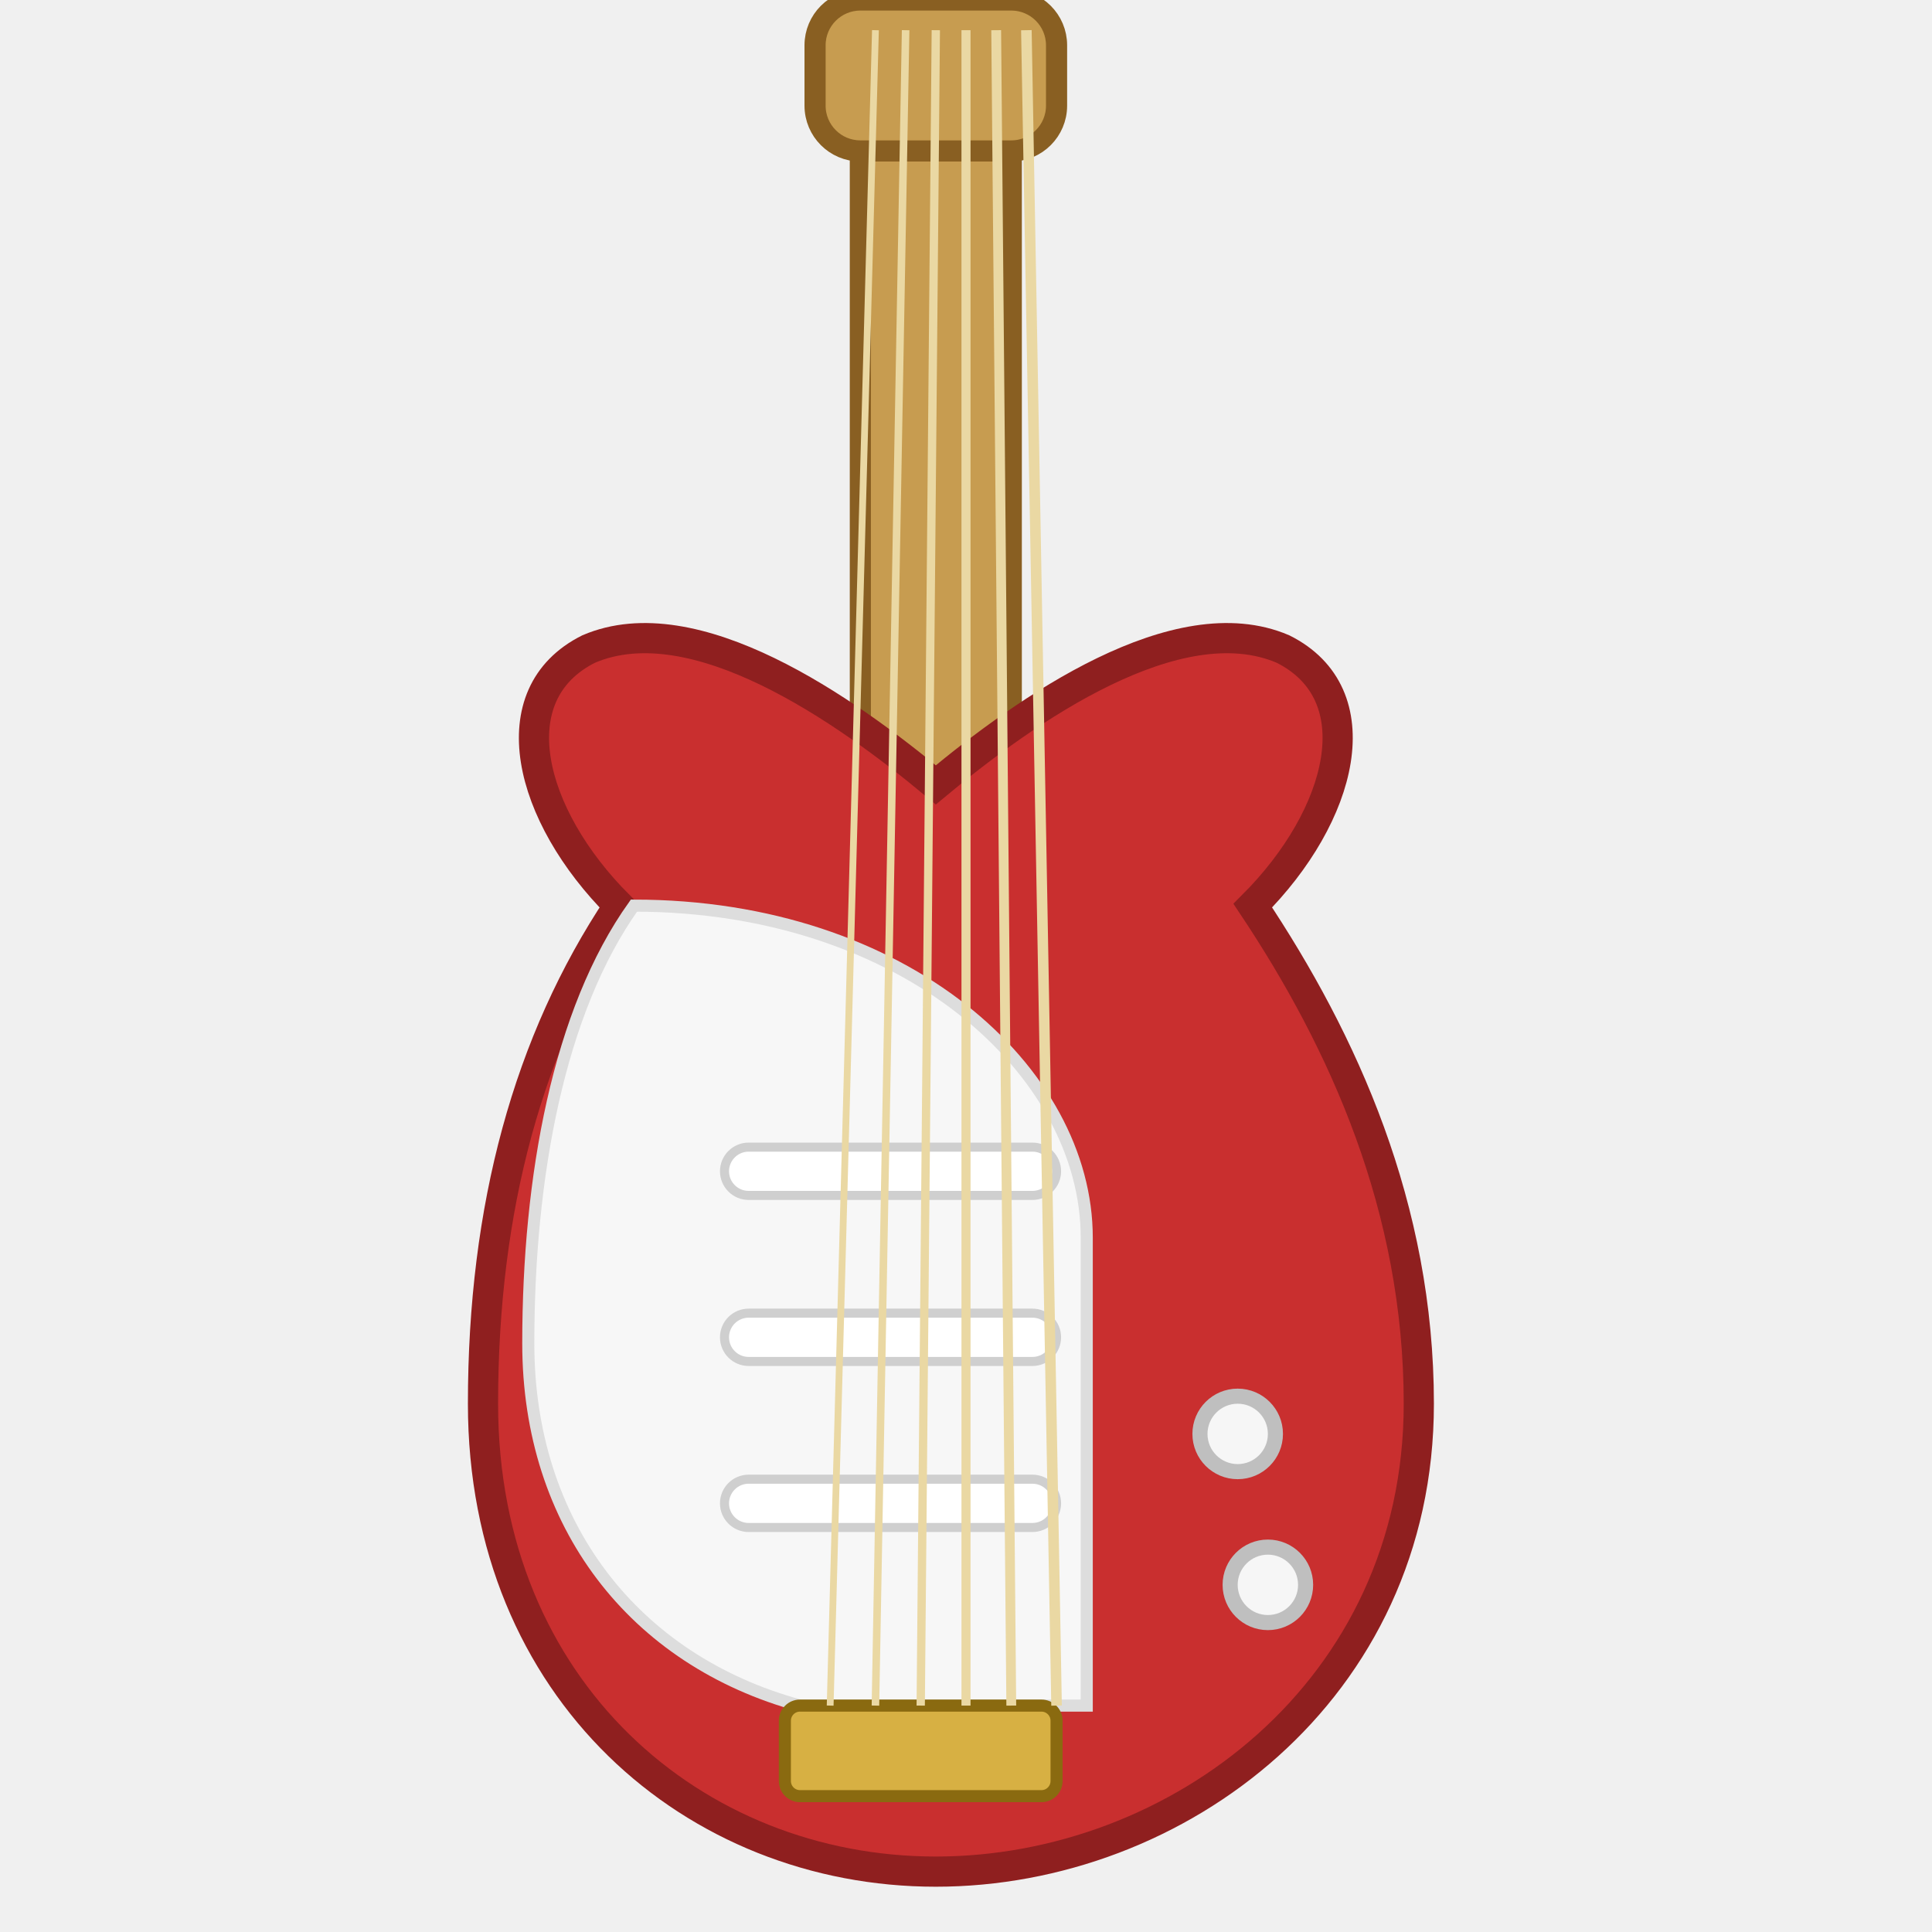
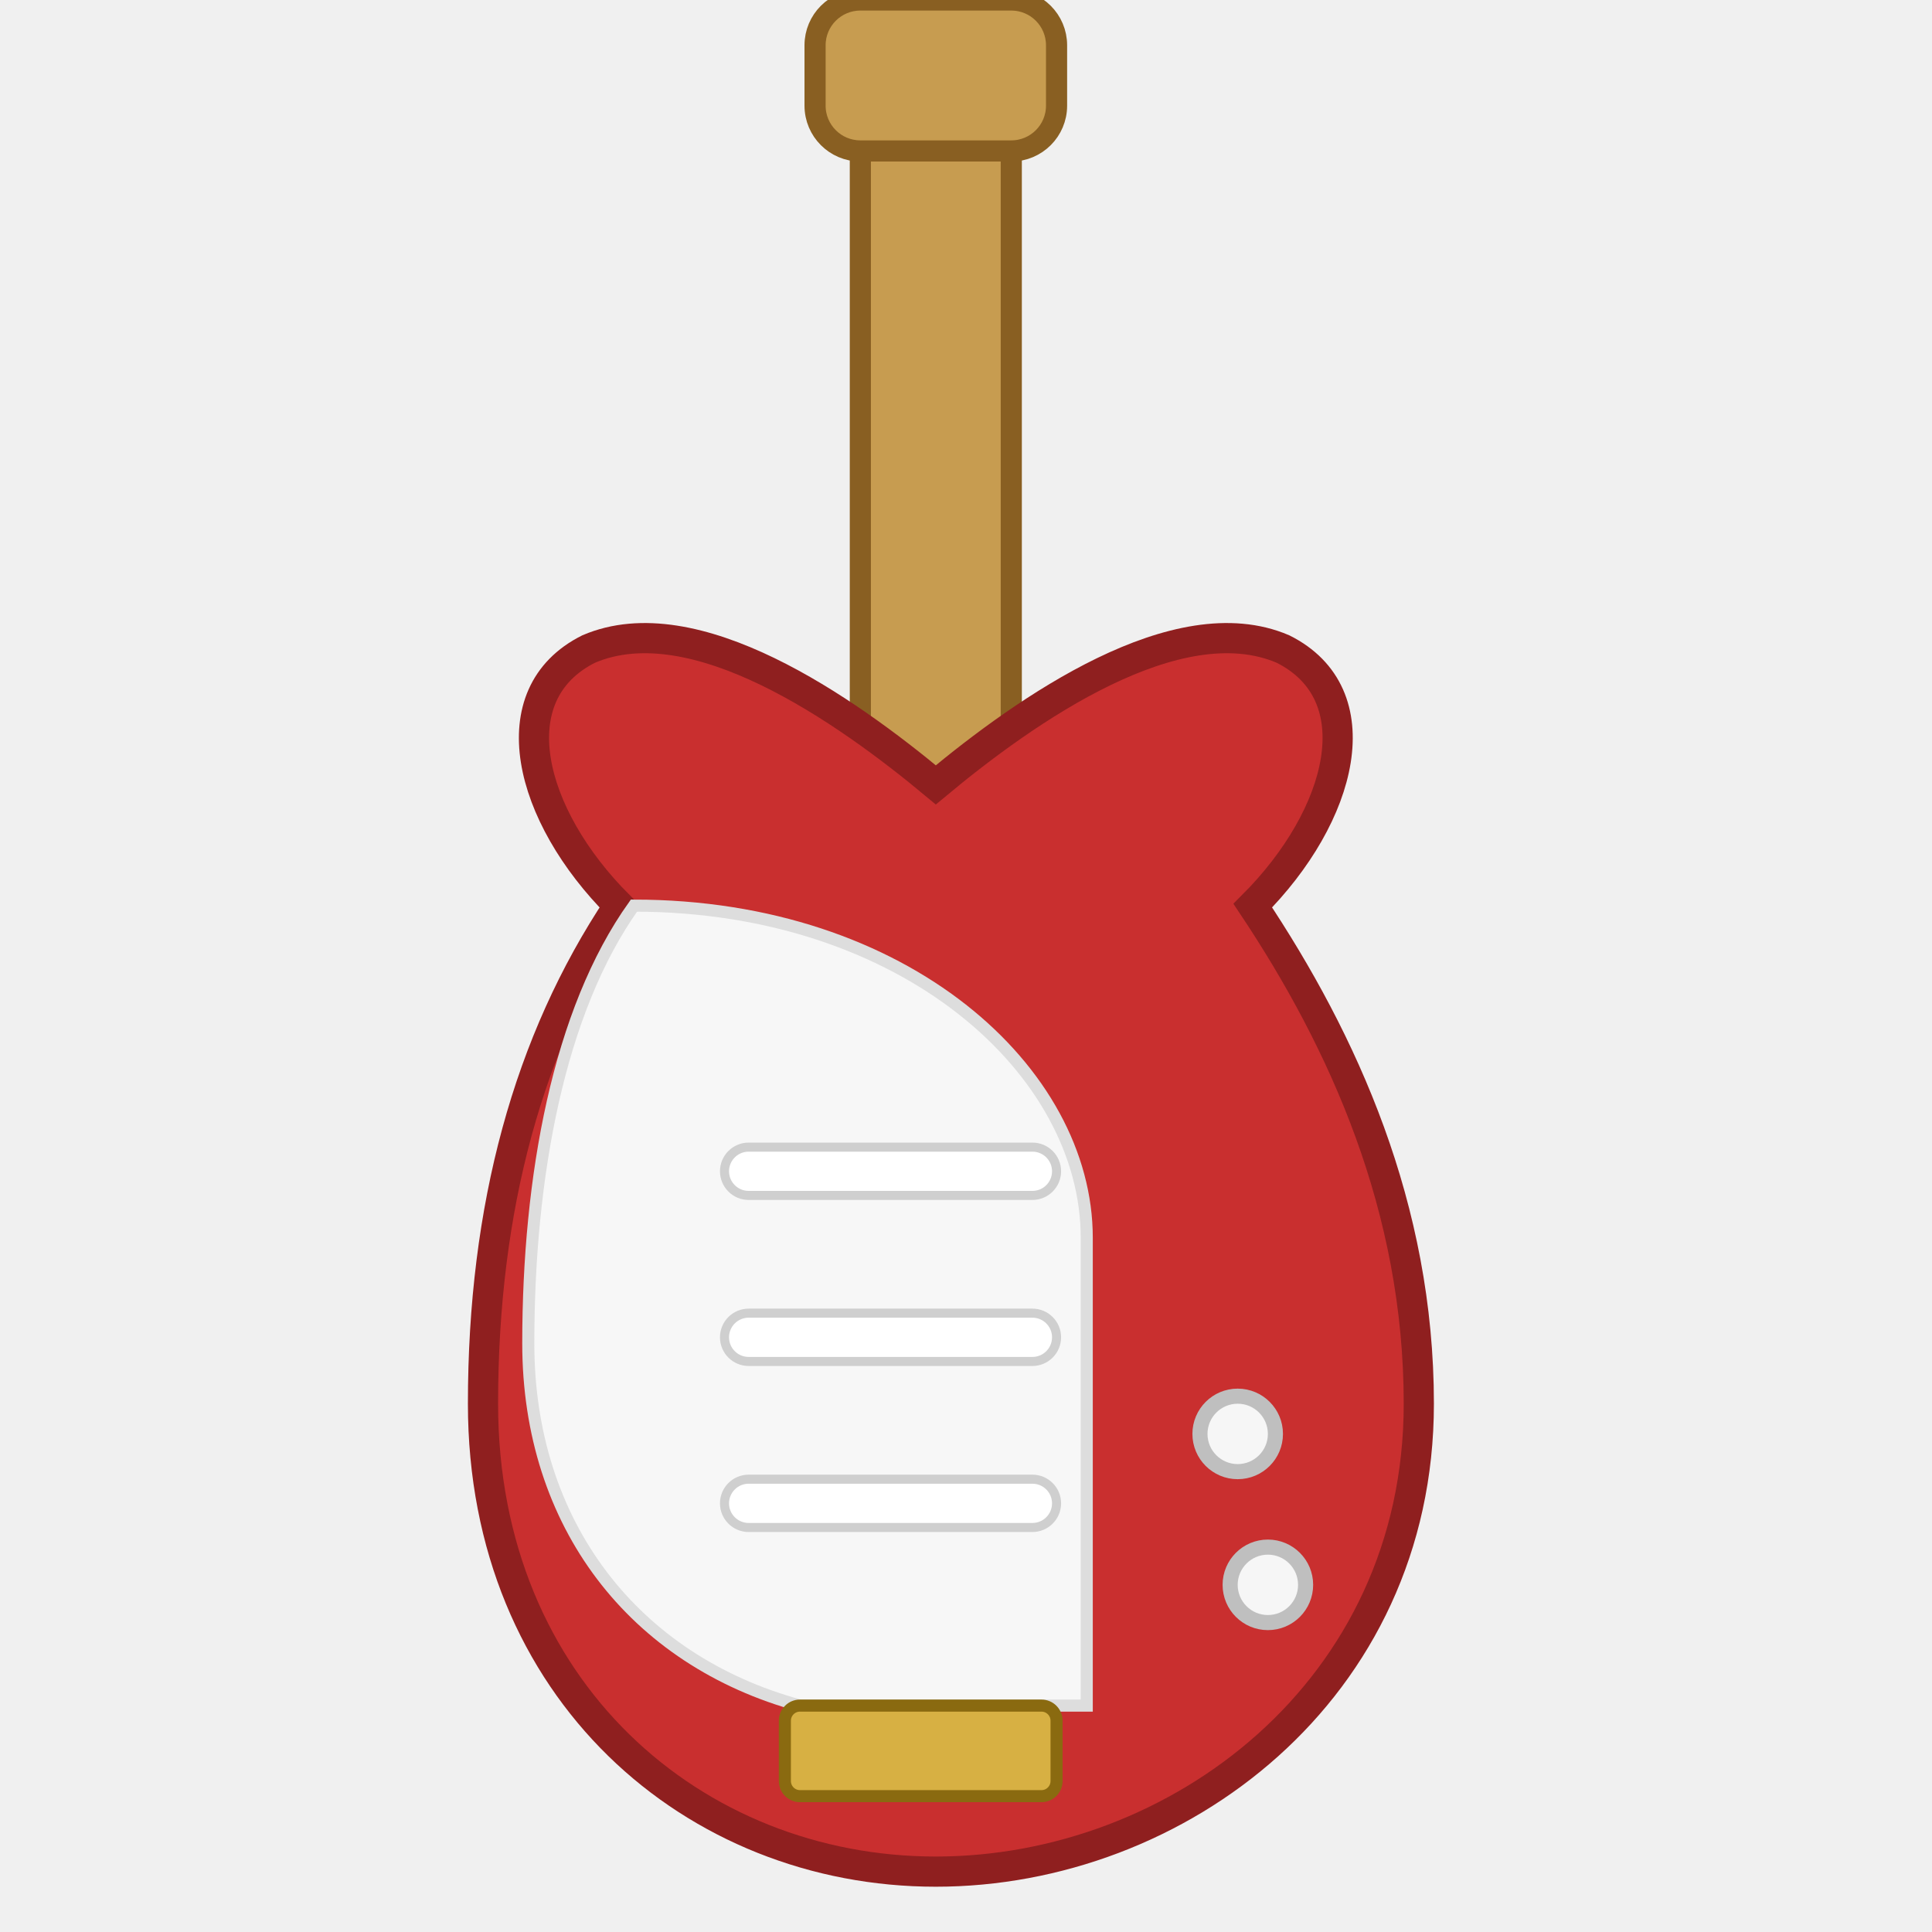
<svg xmlns="http://www.w3.org/2000/svg" viewBox="0 0 128 128" width="128" height="128">
  <rect x="57" y="8" width="10" height="46" rx="2" fill="#c79c50" stroke="#895f22" stroke-width="1.4" />
  <rect x="54" y="0" width="16" height="10" rx="3" fill="#c79c50" stroke="#895f22" stroke-width="1.4" />
-   <path d="M62 52 C56 47,46 40,39 43 C33 46,35 54,41 60 C35 69,32 80,32 93 C32 112,46 124,62 124 C78 124,94 112,94 93 C94 80,89 69,83 60 C89 54,91 46,85 43 C78 40,68 47,62 52 Z" fill="#c92f2f" stroke="#8f1f1f" stroke-width="2" />
-   <path d="M42 60 C37 67,35 78,35 89 C35 101,42 110,53 113 L72 113 L72 82 C72 71,60 60,42 60 Z" fill="#f7f7f7" stroke="#dddddd" stroke-width="0.8" />
+   <path d="M62 52 C56 47 46 40 39 43 C33 46 35 54 41 60 C35 69 32 80 32 93 C32 112 46 124 62 124 C78 124 94 112 94 93 C94 80 89 69 83 60 C89 54 91 46 85 43 C78 40 68 47 62 52 Z" fill="#c92f2f" stroke="#8f1f1f" stroke-width="2" />
+   <path d="M42 60 C37 67 35 78 35 89 C35 101 42 110 53 113 L72 113 L72 82 C72 71 60 60 42 60 Z" fill="#f7f7f7" stroke="#dddddd" stroke-width="0.8" />
  <rect x="48" y="76" width="22" height="3.2" rx="1.6" fill="#fff" stroke="#cfcfcf" stroke-width="0.6" />
  <rect x="48" y="87" width="22" height="3.2" rx="1.6" fill="#fff" stroke="#cfcfcf" stroke-width="0.6" />
  <rect x="48" y="98" width="22" height="3.2" rx="1.6" fill="#fff" stroke="#cfcfcf" stroke-width="0.6" />
  <rect x="52" y="113" width="18" height="6" rx="1" fill="#d7b043" stroke="#8a6a10" stroke-width="0.8" />
  <circle cx="82" cy="95" r="2.5" fill="#f6f6f6" stroke="#bfbfbf" />
  <circle cx="84" cy="105" r="2.5" fill="#f6f6f6" stroke="#bfbfbf" />
-   <line x1="58" y1="2" x2="55" y2="113" stroke="#ead8a3" stroke-width="0.45" />
-   <line x1="60" y1="2" x2="58" y2="113" stroke="#ead8a3" stroke-width="0.5" />
-   <line x1="62" y1="2" x2="61" y2="113" stroke="#ead8a3" stroke-width="0.55" />
-   <line x1="64" y1="2" x2="64" y2="113" stroke="#ead8a3" stroke-width="0.6" />
-   <line x1="66" y1="2" x2="67" y2="113" stroke="#ead8a3" stroke-width="0.65" />
-   <line x1="68" y1="2" x2="70" y2="113" stroke="#ead8a3" stroke-width="0.7" />
</svg>
